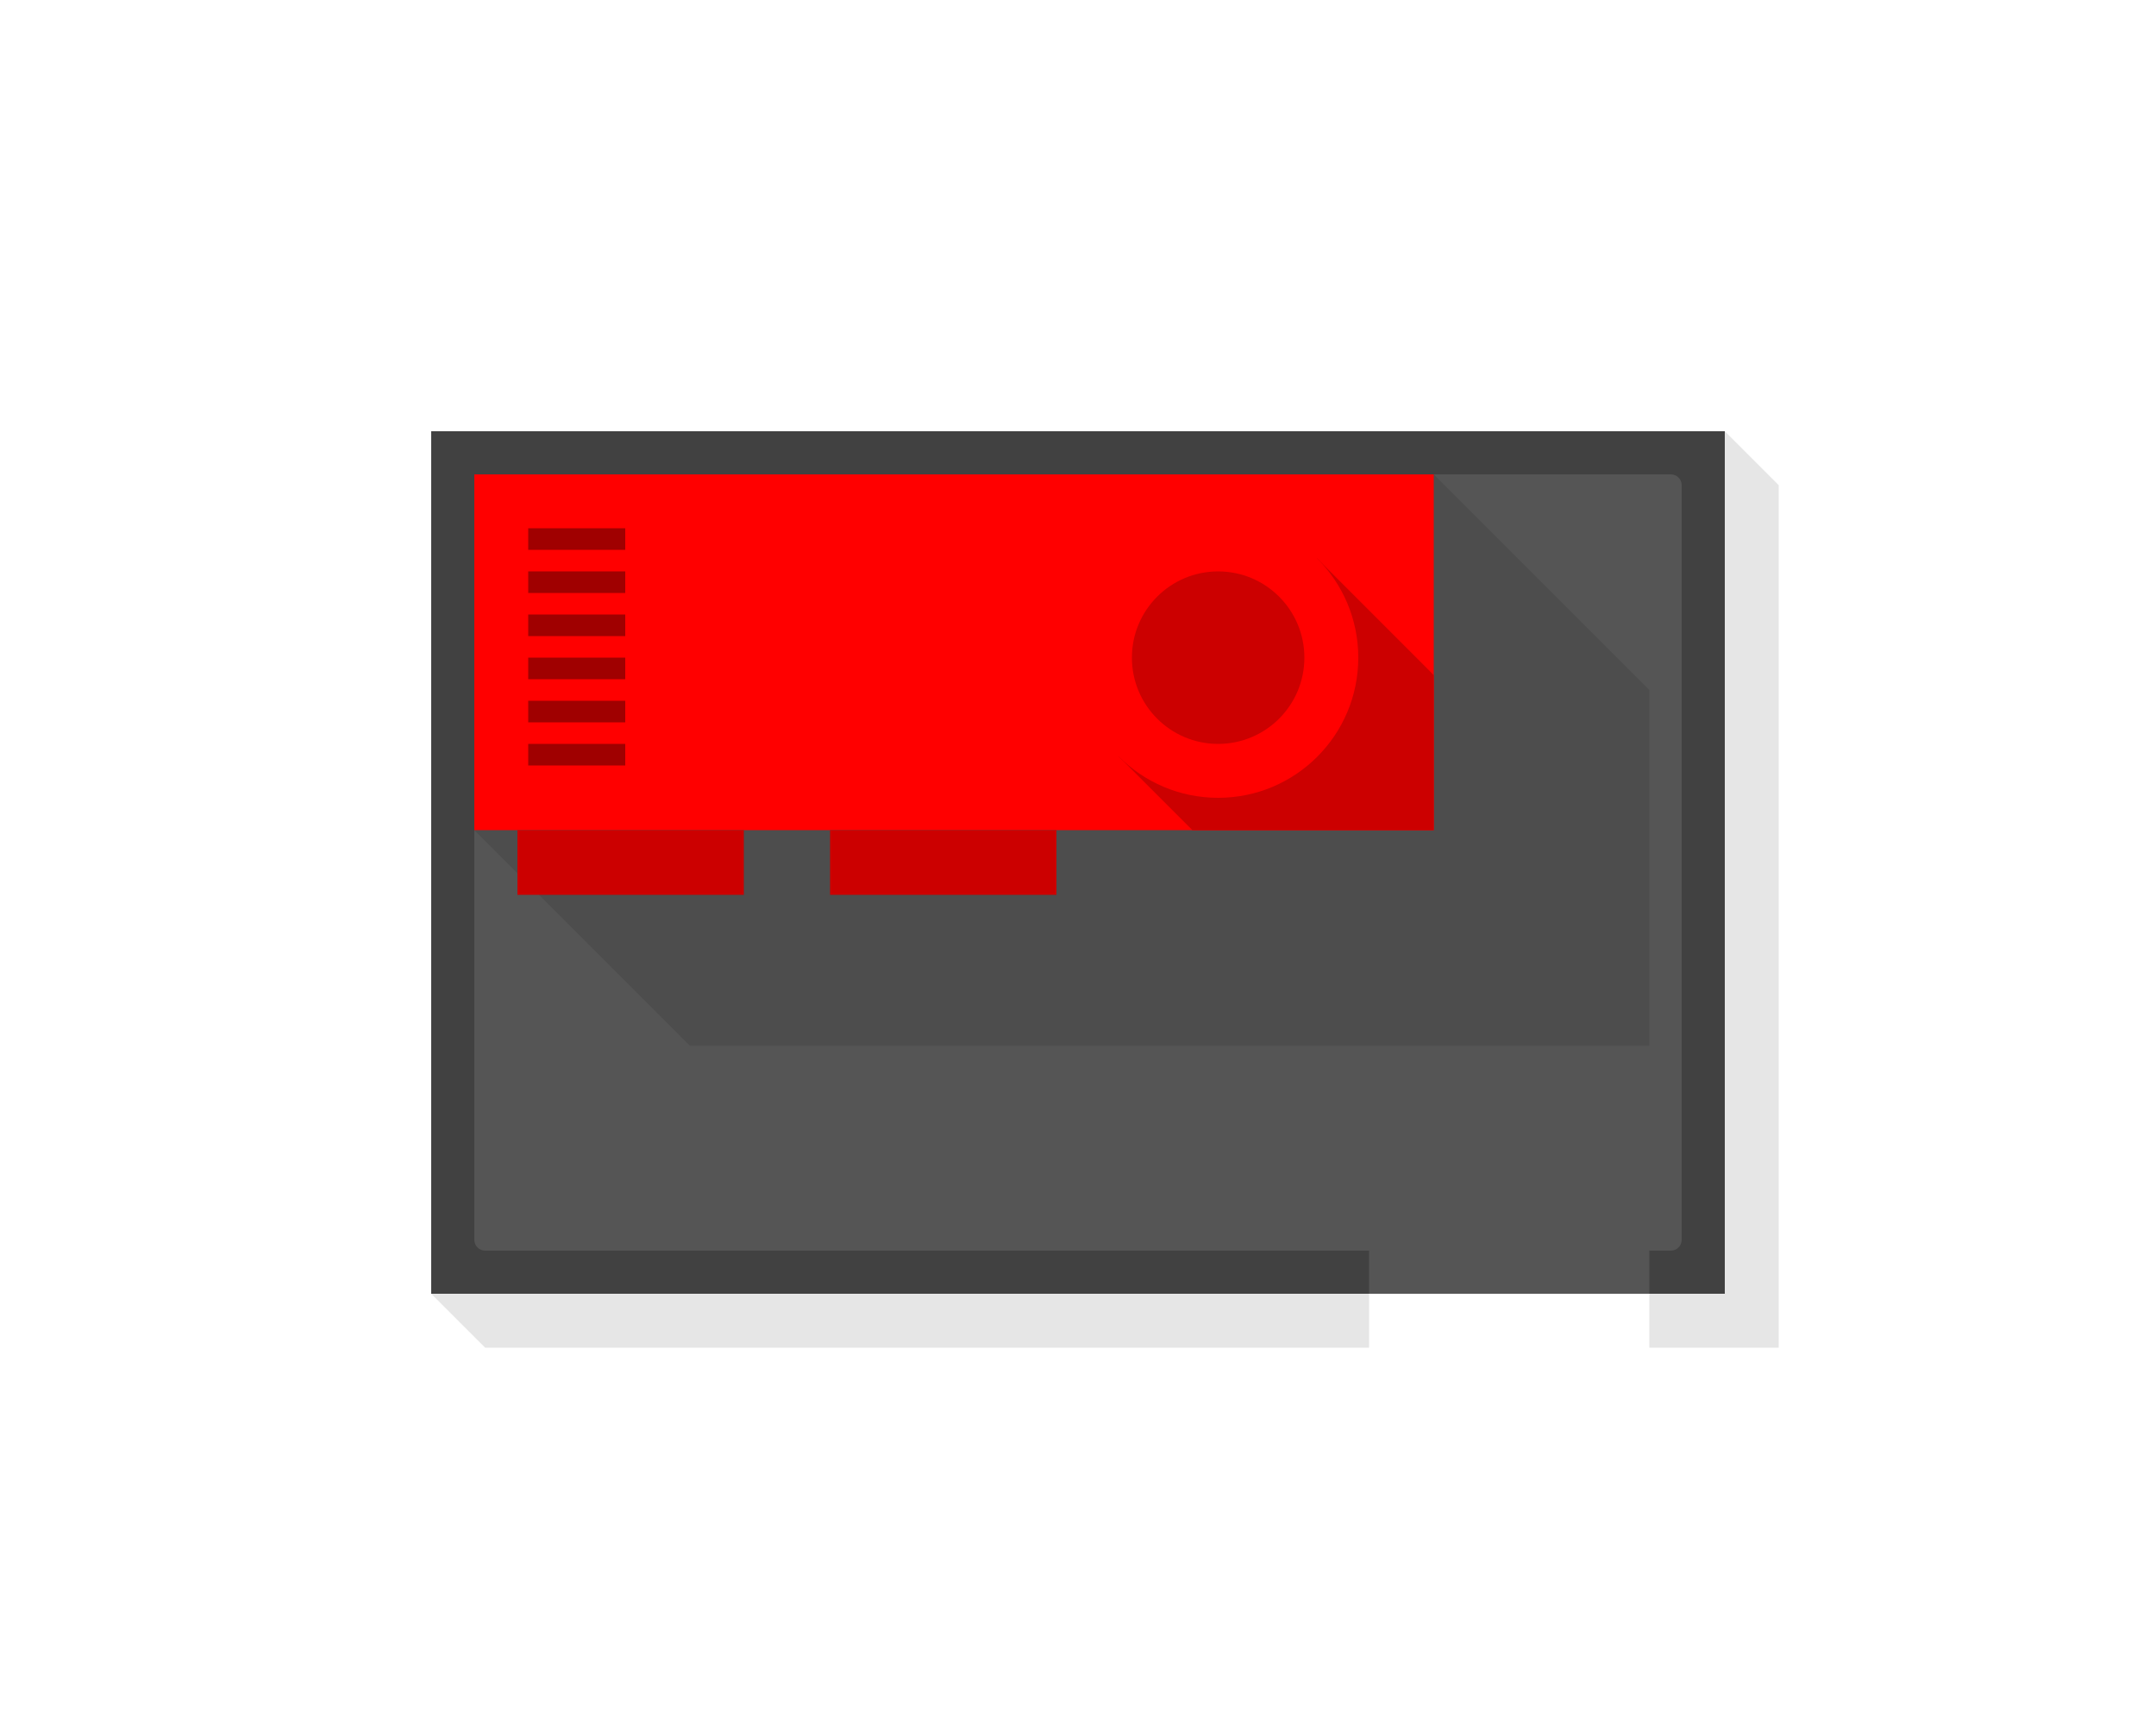
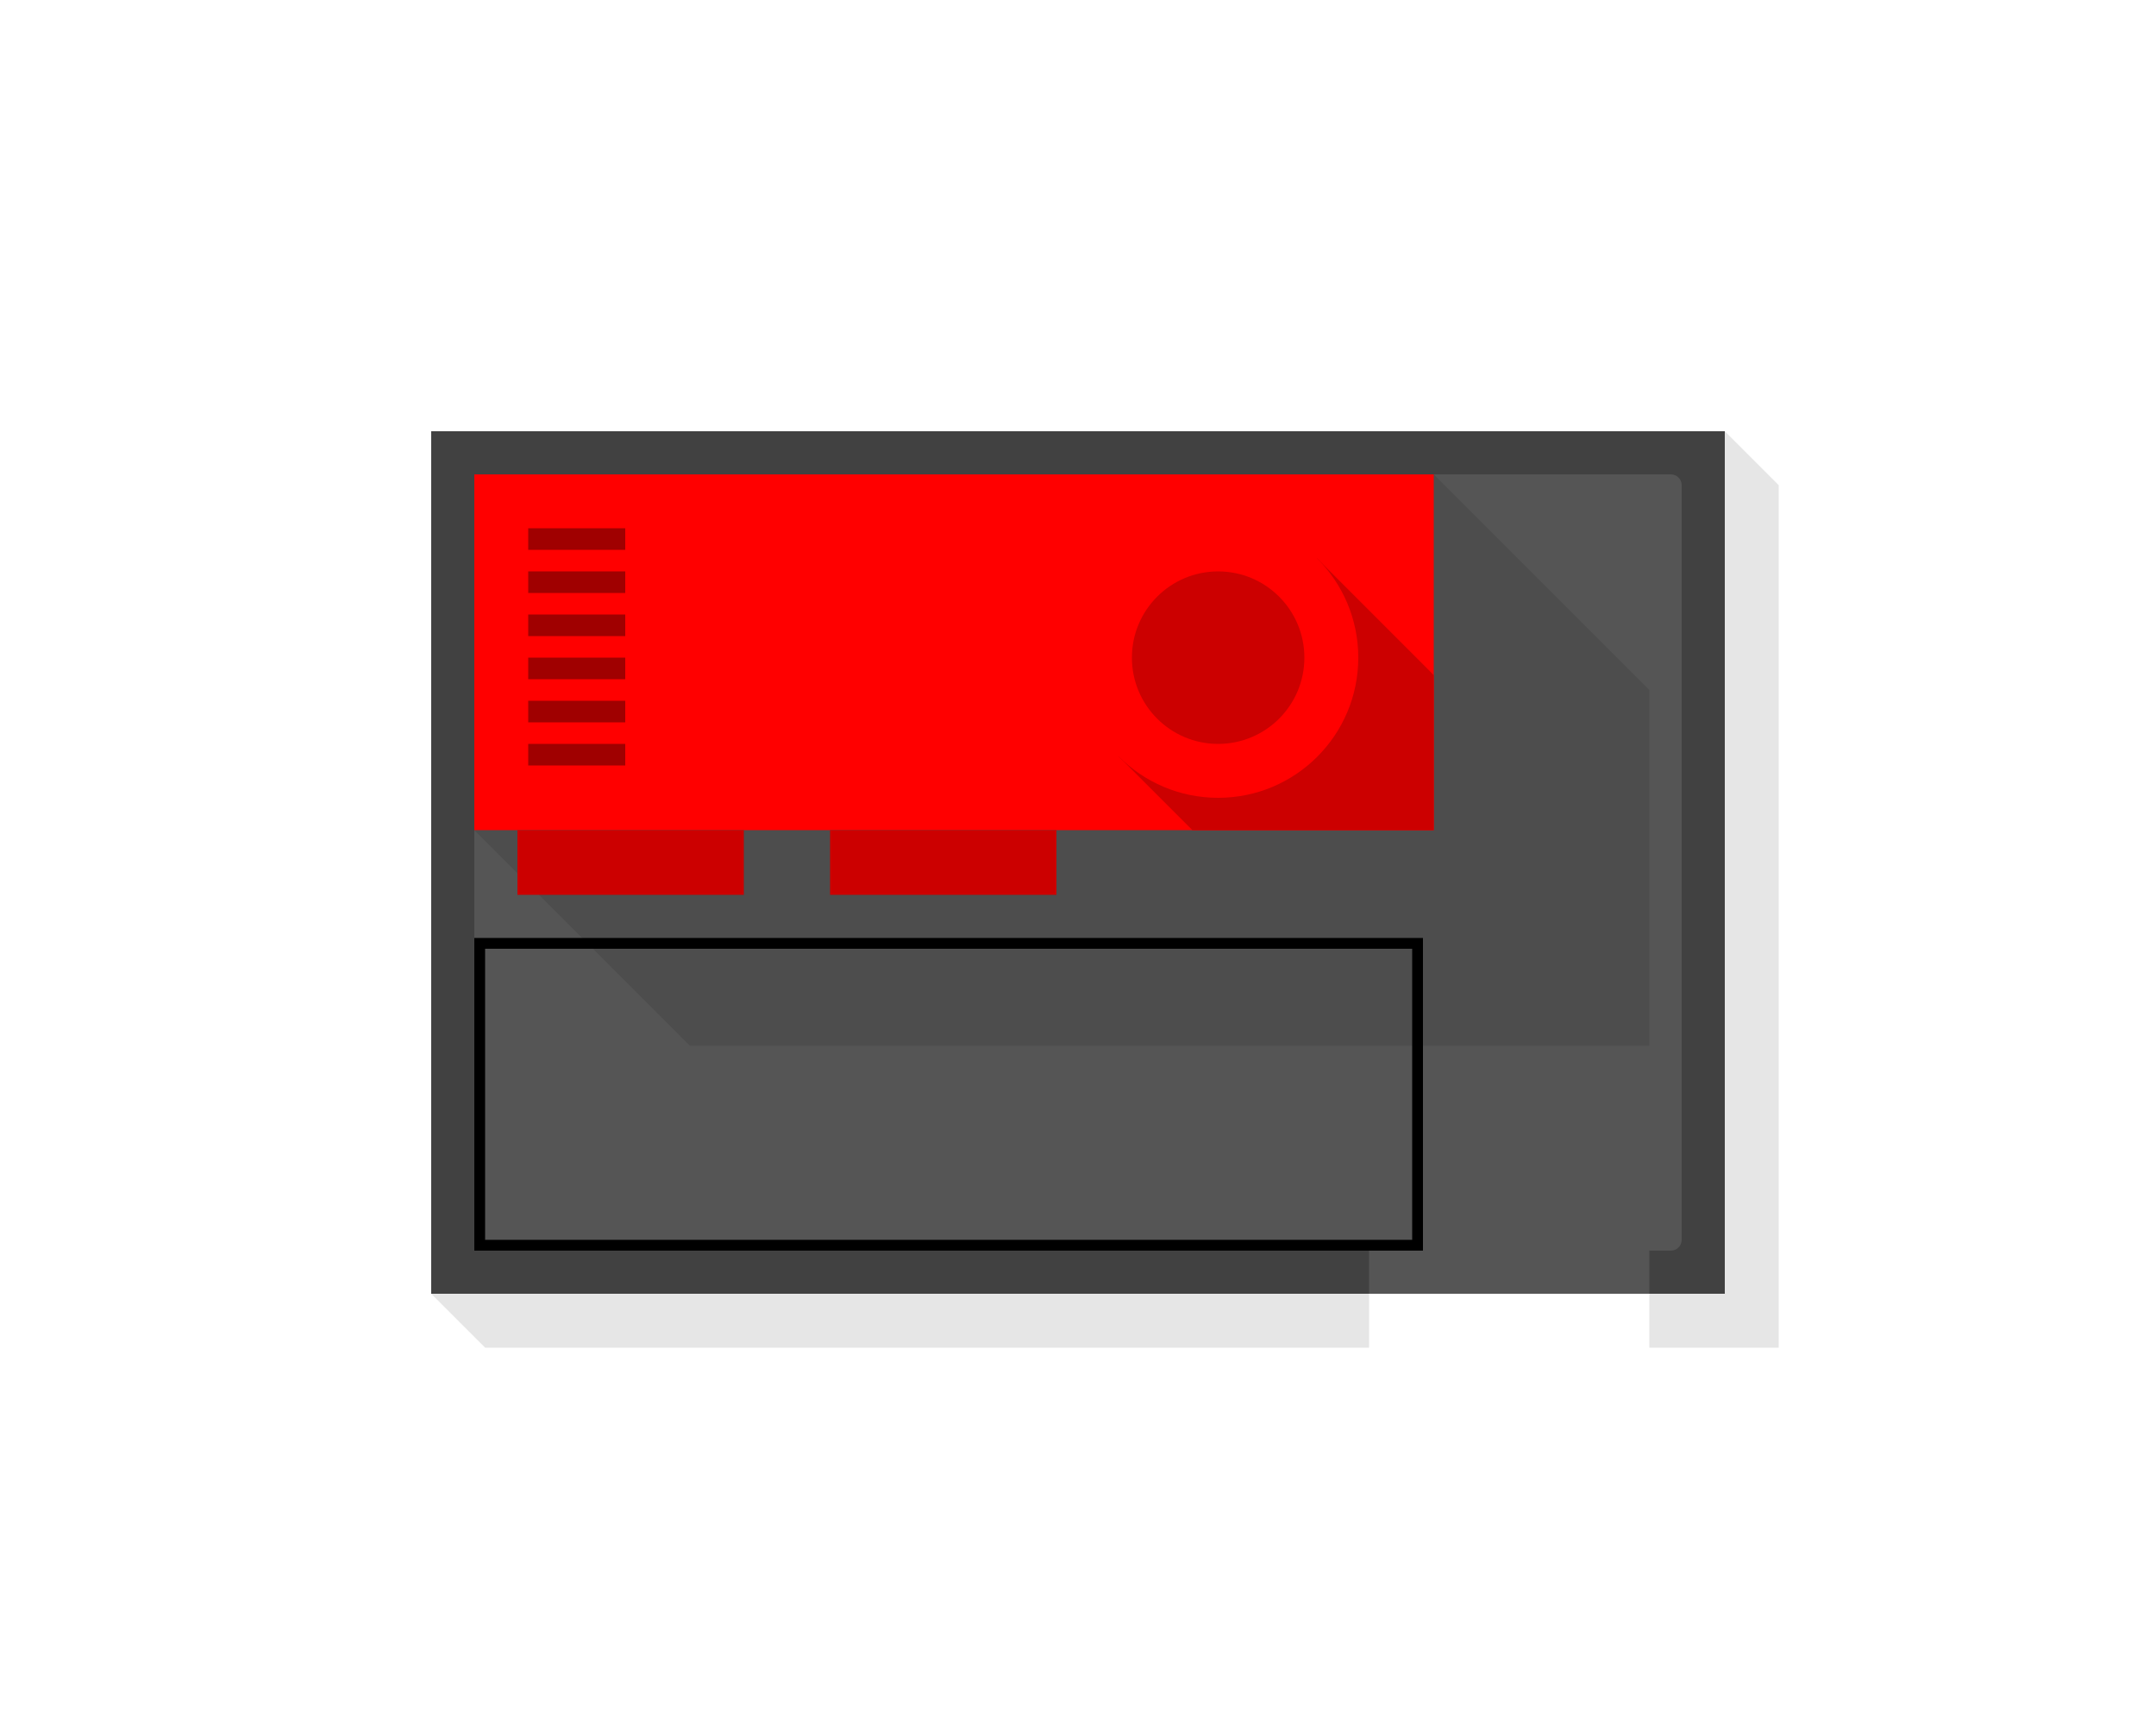
<svg xmlns="http://www.w3.org/2000/svg" width="200" height="160" viewBox="0 0 200 160" fill="none">
  <g id="Factory-Bottom">
    <rect id="PinPlacement" x="48.5" y="48.5" width="33" height="24" stroke="black" />
    <g id="Ground">
      <rect id="Fill" x="40" y="40" width="120" height="80" fill="#414141" />
      <rect id="Entrance" x="153" y="113" width="7" height="26" transform="rotate(90 153 113)" fill="#555555" />
      <rect id="Parking" x="44" y="44" width="112" height="72" rx="1" fill="#555555" />
    </g>
    <g id="Shadows">
      <path id="Shadow" d="M153 97V64L133 44H44V77L64 97H153Z" fill="black" fill-opacity="0.1" />
      <g id="Shadow_2">
        <path d="M127 125H45L40 120H127V125Z" fill="black" fill-opacity="0.1" />
        <path d="M165 45V125H153V120H160V40L165 45Z" fill="black" fill-opacity="0.1" />
      </g>
    </g>
    <g id="Building">
      <rect id="RoofMain" x="44" y="44" width="89" height="33" fill="#FF0000" />
      <path id="RoofShadow" d="M133 62.615V77H110.615L103.793 70.178L122.178 51.793L133 62.615Z" fill="#CC0000" />
      <rect id="RoofShadow_2" x="77" y="77" width="21" height="6" fill="#CC0000" />
      <rect id="RoofShadow_3" x="48" y="77" width="21" height="6" fill="#CC0000" />
      <circle id="RoofMain_2" cx="113" cy="61" r="13" fill="#FF0000" />
      <circle id="RoofShadow_4" cx="113" cy="61" r="8" fill="#CC0000" />
    </g>
    <g id="Pins">
      <rect id="Pin_1" x="49" y="69" width="9" height="2" fill="#A00000" />
      <rect id="Pin_2" x="49" y="65" width="9" height="2" fill="#A00000" />
      <rect id="Pin_3" x="49" y="61" width="9" height="2" fill="#A00000" />
      <rect id="Pin_4" x="49" y="57" width="9" height="2" fill="#A00000" />
      <rect id="Pin_5" x="49" y="53" width="9" height="2" fill="#A00000" />
      <rect id="Pin_6" x="49" y="49" width="9" height="2" fill="#A00000" />
    </g>
+     <rect id="CarsParking" x="44.5" y="87.5" width="87" height="28" stroke="black" />
  </g>
</svg>
